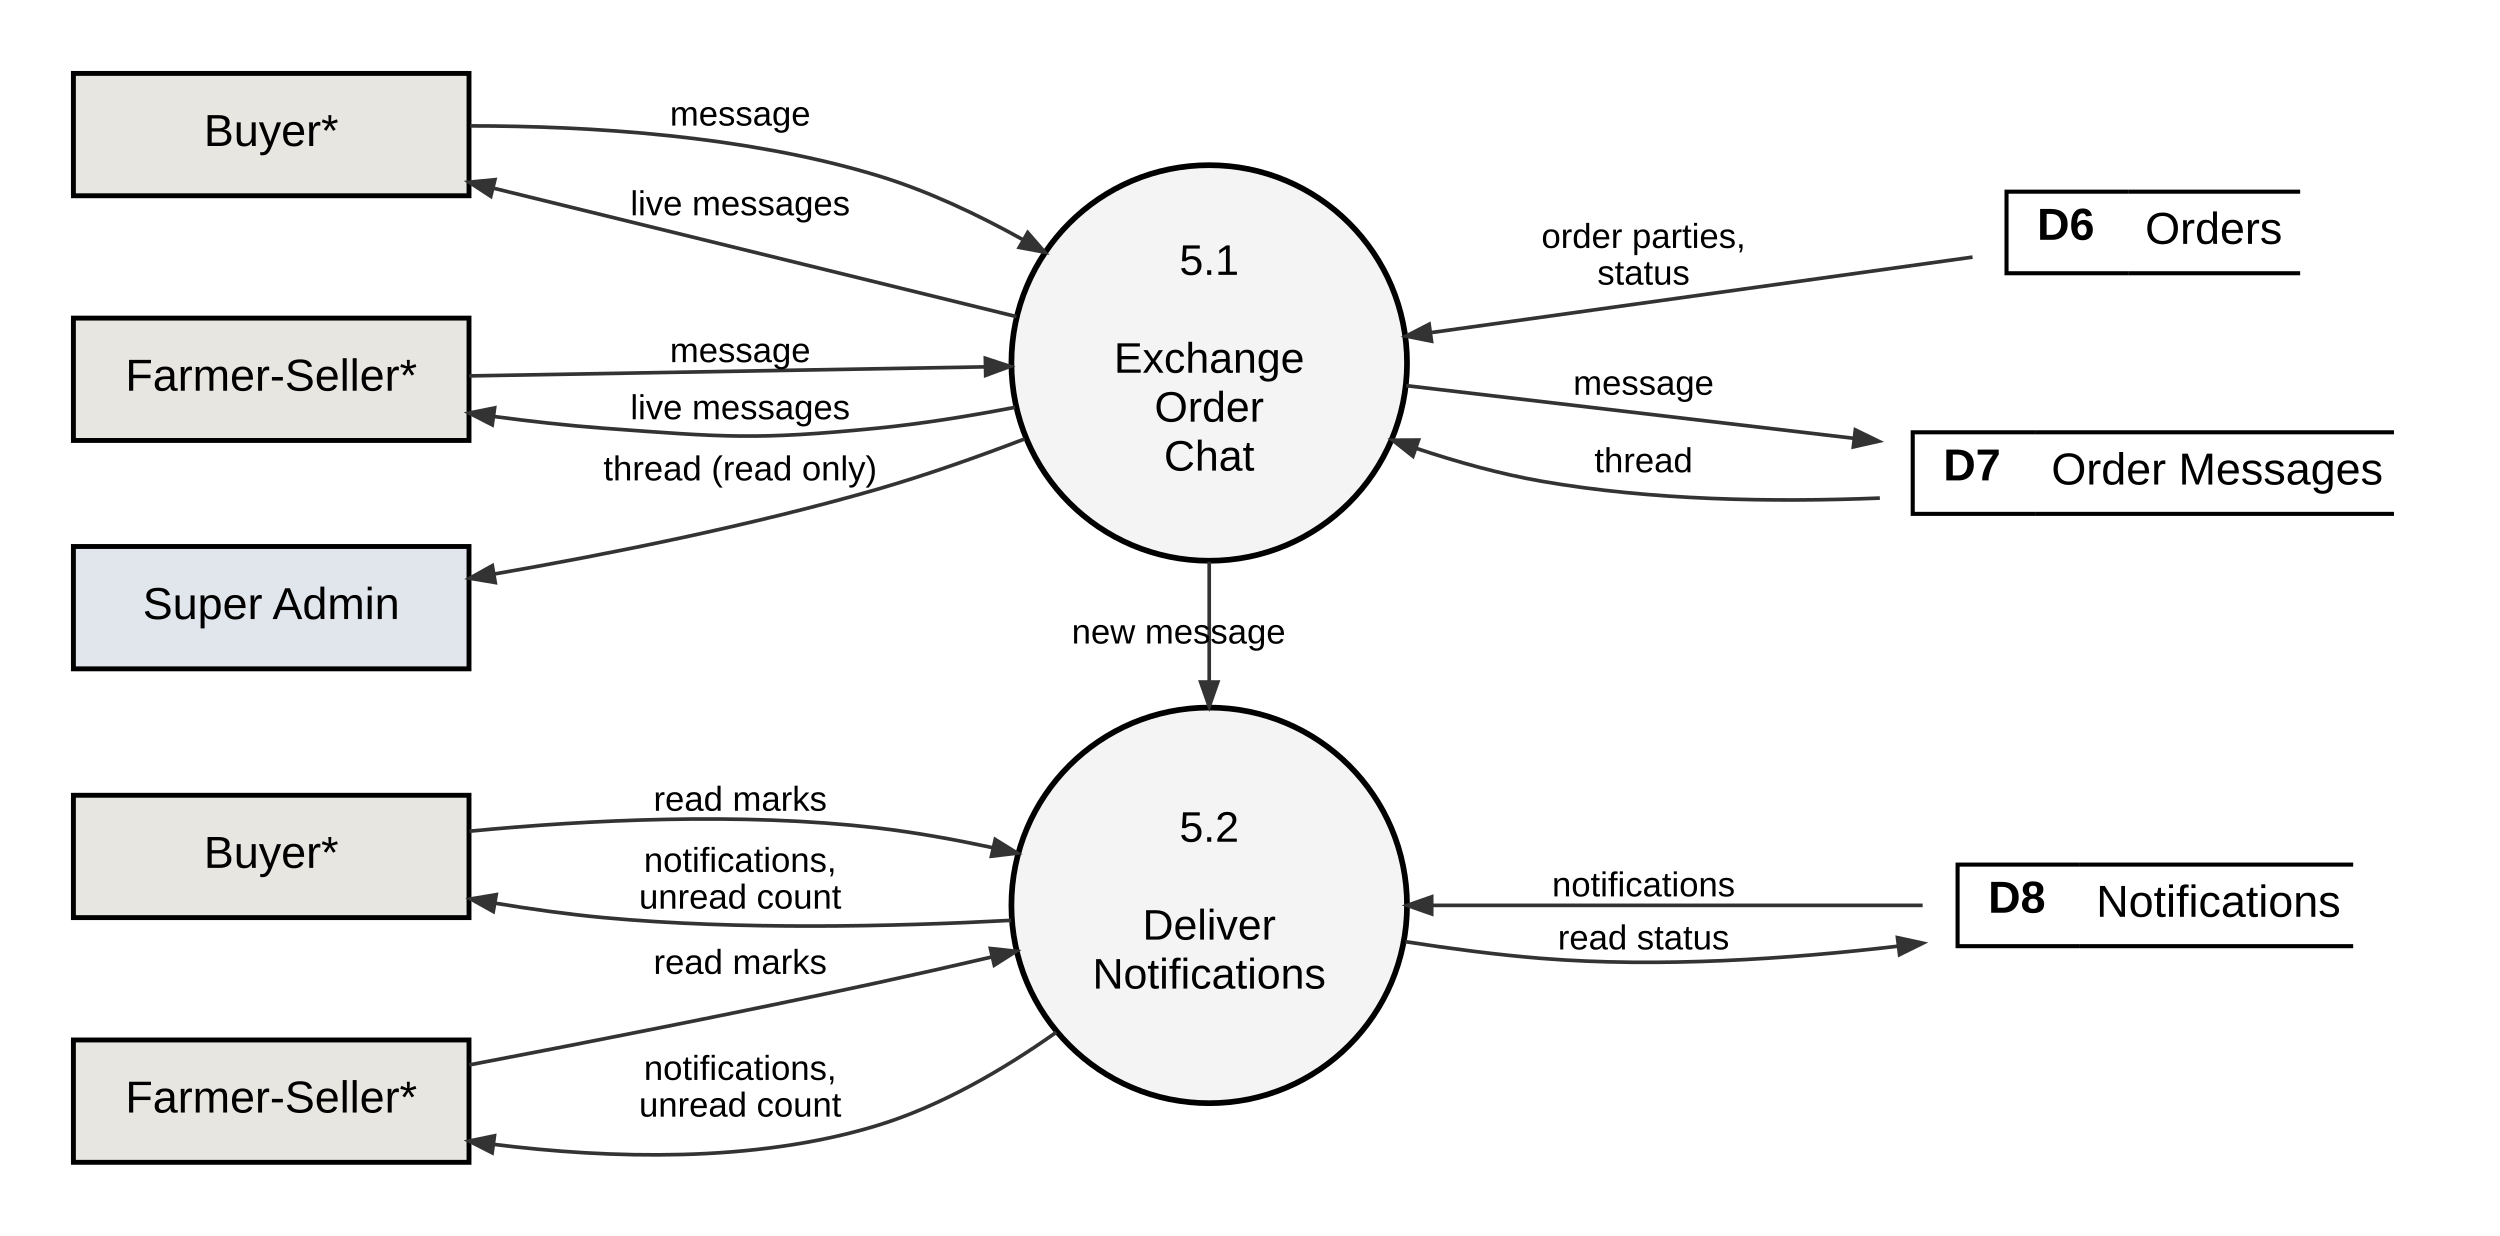
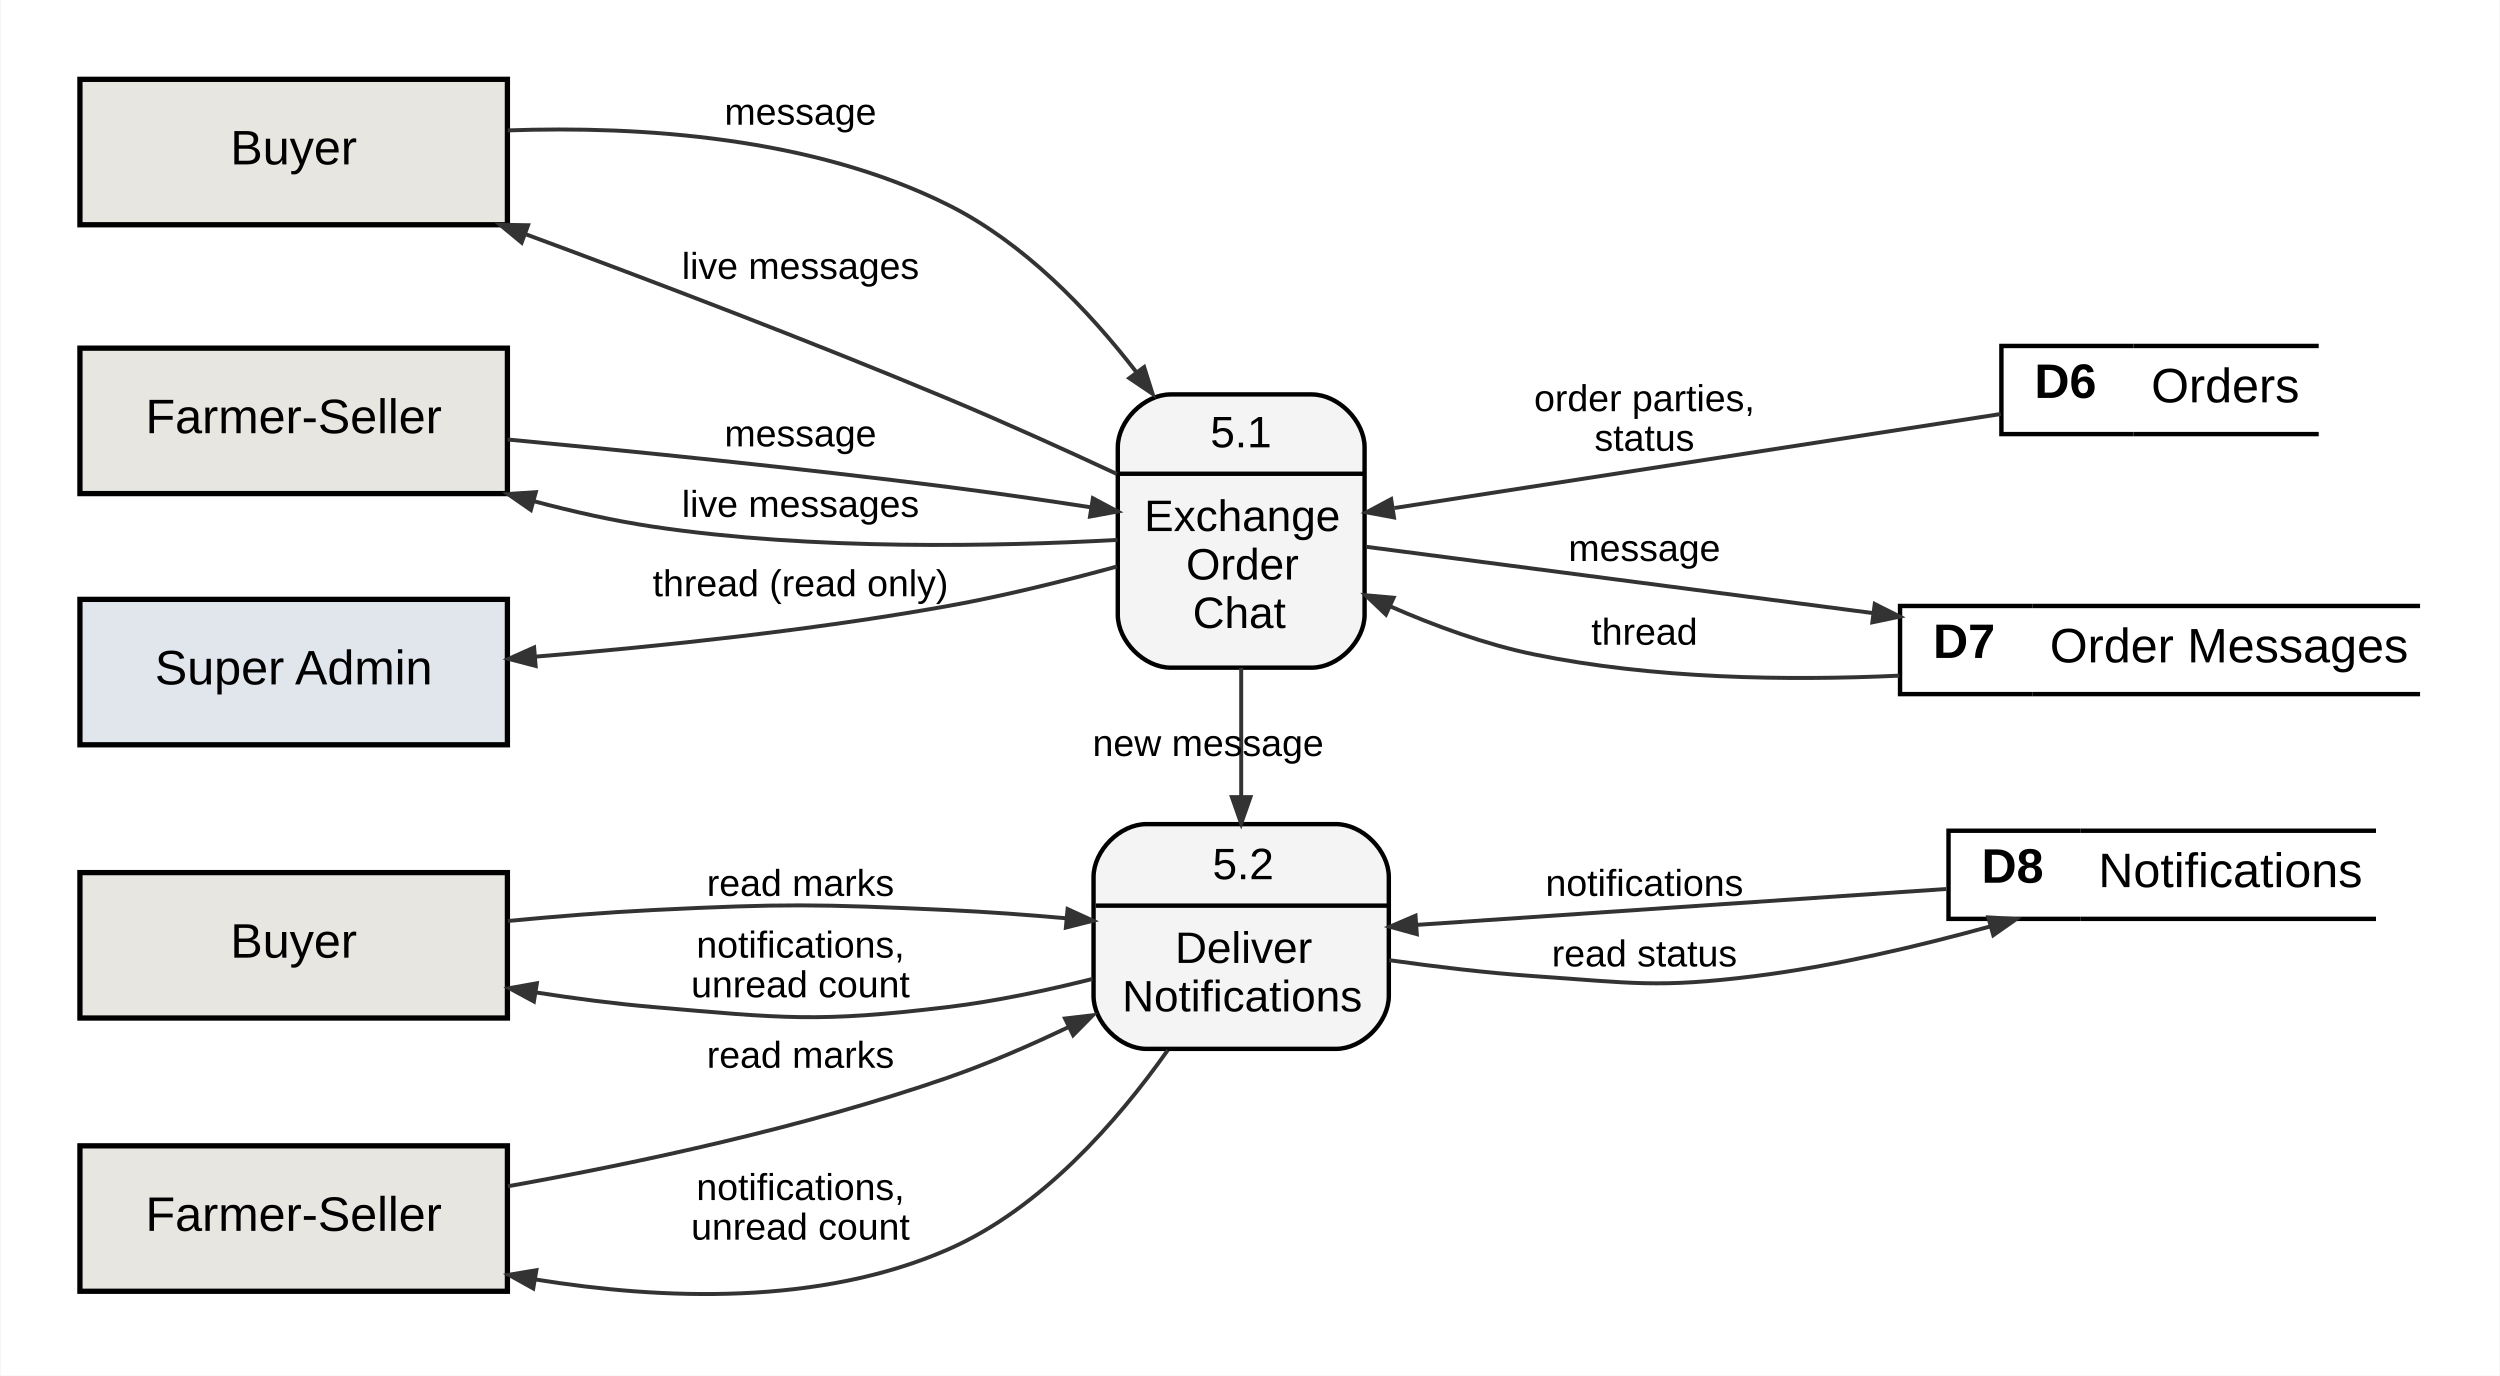
- <svg xmlns="http://www.w3.org/2000/svg" width="613pt" height="303pt" viewBox="0.00 0.00 613.00 303.00">
-   <g id="graph0" class="graph" transform="scale(1 1) rotate(0) translate(18 285)">
-     <polygon fill="white" stroke="transparent" points="-18,18 -18,-285 595,-285 595,18 -18,18" />
+ <svg xmlns="http://www.w3.org/2000/svg" width="567pt" height="312pt" viewBox="0.00 0.00 567.00 312.15">
+   <g id="graph0" class="graph" transform="scale(1 1) rotate(0) translate(18 294.15)">
+     <line x1="86.00" y1="-243.15" x2="97.00" y2="-254.15" stroke="black" stroke-width="1.2" />
+     <line x1="86.00" y1="-182.15" x2="97.00" y2="-193.15" stroke="black" stroke-width="1.2" />
+     <line x1="86.00" y1="-63.15" x2="97.00" y2="-74.15" stroke="black" stroke-width="1.2" />
+     <line x1="86.00" y1="-1.15" x2="97.00" y2="-12.15" stroke="black" stroke-width="1.2" />
+     <polygon fill="white" stroke="transparent" points="-18,18 -18,-294.15 549,-294.15 549,18 -18,18" />
    <g id="node1" class="node">
-       <ellipse fill="#f4f4f4" stroke="black" stroke-width="1.4" cx="278.5" cy="-196" rx="48.5" ry="48.5" />
-       <text text-anchor="middle" x="278.5" y="-217.6" font-family="Liberation Sans" font-size="10.50">5.1</text>
-       <text text-anchor="middle" x="278.5" y="-193.6" font-family="Liberation Sans" font-size="10.50">Exchange</text>
-       <text text-anchor="middle" x="278.5" y="-181.6" font-family="Liberation Sans" font-size="10.50">Order</text>
-       <text text-anchor="middle" x="278.5" y="-169.6" font-family="Liberation Sans" font-size="10.50">Chat</text>
+       <path fill="#f4f4f4" stroke="transparent" d="M247.5,-142.65C247.5,-142.65 279.5,-142.65 279.5,-142.65 285.5,-142.65 291.5,-148.65 291.5,-154.65 291.5,-154.65 291.5,-192.65 291.5,-192.65 291.5,-198.65 285.5,-204.65 279.5,-204.65 279.5,-204.65 247.5,-204.65 247.5,-204.65 241.5,-204.65 235.5,-198.65 235.5,-192.65 235.5,-192.65 235.5,-154.65 235.5,-154.65 235.5,-148.65 241.5,-142.65 247.5,-142.65" />
+       <text text-anchor="start" x="256.5" y="-192.65" font-family="Liberation Sans" font-size="10.00">5.1</text>
+       <text text-anchor="start" x="241.5" y="-173.65" font-family="Liberation Sans" font-size="10.00">Exchange</text>
+       <text text-anchor="start" x="251" y="-162.65" font-family="Liberation Sans" font-size="10.00">Order</text>
+       <text text-anchor="start" x="252.5" y="-151.65" font-family="Liberation Sans" font-size="10.00">Chat</text>
+       <polygon fill="black" stroke="black" points="235.5,-186.65 235.5,-186.65 291.5,-186.65 291.5,-186.65 235.5,-186.65" />
+       <path fill="none" stroke="black" d="M247.5,-142.65C247.5,-142.65 279.5,-142.65 279.5,-142.65 285.5,-142.65 291.5,-148.65 291.5,-154.65 291.5,-154.65 291.5,-192.65 291.5,-192.65 291.5,-198.65 285.5,-204.65 279.5,-204.65 279.5,-204.65 247.5,-204.65 247.5,-204.65 241.5,-204.65 235.5,-198.65 235.5,-192.65 235.5,-192.65 235.5,-154.65 235.5,-154.65 235.5,-148.65 241.5,-142.65 247.5,-142.65" />
    </g>
    <g id="node4" class="node">
-       <polyline fill="none" stroke="black" points="504,-238 474,-238 474,-218 504,-218 " />
-       <text text-anchor="start" x="481.5" y="-226.2" font-family="Liberation Sans" font-weight="bold" font-size="11.00">D6</text>
-       <polyline fill="none" stroke="black" points="504,-218 546,-218 " />
-       <polyline fill="none" stroke="black" points="546,-238 504,-238 " />
-       <text text-anchor="start" x="508" y="-225.2" font-family="Liberation Sans" font-size="11.00">Orders</text>
+       <polyline fill="none" stroke="black" points="466,-215.65 436,-215.65 436,-195.65 466,-195.65 " />
+       <text text-anchor="start" x="443.5" y="-203.85" font-family="Liberation Sans" font-weight="bold" font-size="11.00">D6</text>
+       <polyline fill="none" stroke="black" points="466,-195.65 508,-195.65 " />
+       <polyline fill="none" stroke="black" points="508,-215.65 466,-215.65 " />
+       <text text-anchor="start" x="470" y="-202.85" font-family="Liberation Sans" font-size="11.00">Orders</text>
    </g>
    <g id="edge3" class="edge">
-       <path fill="none" stroke="#333333" stroke-width="0.9" d="M333.12,-203.48C373.47,-209.1 428.06,-216.71 465.67,-221.96" />
-       <polygon fill="#333333" stroke="#333333" stroke-width="0.9" points="333.01,-201.34 326.77,-202.59 332.43,-205.5 333.01,-201.34" />
-       <text text-anchor="middle" x="385" y="-224.2" font-family="Liberation Sans" font-size="8.50">order parties,</text>
-       <text text-anchor="middle" x="385" y="-215.2" font-family="Liberation Sans" font-size="8.50">status</text>
+       <path fill="none" stroke="#333333" stroke-width="0.9" d="M298.26,-178.88C336.16,-184.76 397.39,-194.24 435.86,-200.21" />
+       <polygon fill="#333333" stroke="#333333" stroke-width="0.9" points="298.17,-176.74 291.92,-177.9 297.53,-180.89 298.17,-176.74" />
+       <text text-anchor="middle" x="355" y="-200.85" font-family="Liberation Sans" font-size="8.50">order parties,</text>
+       <text text-anchor="middle" x="355" y="-191.85" font-family="Liberation Sans" font-size="8.50">status</text>
    </g>
    <g id="node5" class="node">
-       <polyline fill="none" stroke="black" points="481,-179 451,-179 451,-159 481,-159 " />
-       <text text-anchor="start" x="458.5" y="-167.2" font-family="Liberation Sans" font-weight="bold" font-size="11.00">D7</text>
-       <polyline fill="none" stroke="black" points="481,-159 569,-159 " />
-       <polyline fill="none" stroke="black" points="569,-179 481,-179 " />
-       <text text-anchor="start" x="485" y="-166.2" font-family="Liberation Sans" font-size="11.00">Order Messages</text>
+       <polyline fill="none" stroke="black" points="443,-156.65 413,-156.65 413,-136.65 443,-136.65 " />
+       <text text-anchor="start" x="420.5" y="-144.85" font-family="Liberation Sans" font-weight="bold" font-size="11.00">D7</text>
+       <polyline fill="none" stroke="black" points="443,-136.65 531,-136.65 " />
+       <polyline fill="none" stroke="black" points="531,-156.65 443,-156.65 " />
+       <text text-anchor="start" x="447" y="-143.85" font-family="Liberation Sans" font-size="11.00">Order Messages</text>
    </g>
    <g id="edge4" class="edge">
-       <path fill="none" stroke="#333333" stroke-width="0.9" d="M326.77,-190.44C358.4,-186.72 400.64,-181.75 436.49,-177.53" />
-       <polygon fill="#333333" stroke="#333333" stroke-width="0.9" points="436.93,-179.59 442.64,-176.81 436.44,-175.42 436.93,-179.59" />
-       <text text-anchor="middle" x="385" y="-188.2" font-family="Liberation Sans" font-size="8.50">message</text>
+       <path fill="none" stroke="#333333" stroke-width="0.9" d="M291.92,-170.07C321.08,-166.25 368.22,-160.09 406.82,-155.04" />
+       <polygon fill="#333333" stroke="#333333" stroke-width="0.9" points="407.26,-157.1 412.94,-154.24 406.72,-152.94 407.26,-157.1" />
+       <text text-anchor="middle" x="355" y="-166.85" font-family="Liberation Sans" font-size="8.50">message</text>
    </g>
    <g id="edge5" class="edge">
-       <path fill="none" stroke="#333333" stroke-width="0.9" d="M329.28,-175.06C339.28,-171.72 349.85,-168.77 360,-167 386.89,-162.3 416.92,-161.82 442.94,-162.87" />
-       <polygon fill="#333333" stroke="#333333" stroke-width="0.9" points="328.45,-173.13 323.46,-177.07 329.82,-177.1 328.45,-173.13" />
-       <text text-anchor="middle" x="385" y="-169.2" font-family="Liberation Sans" font-size="8.50">thread</text>
+       <path fill="none" stroke="#333333" stroke-width="0.9" d="M297.27,-156.58C307.48,-152.11 318.96,-147.91 330,-145.65 356.86,-140.15 387.21,-139.65 412.85,-140.84" />
+       <polygon fill="#333333" stroke="#333333" stroke-width="0.9" points="296.34,-154.7 291.74,-159.08 298.08,-158.52 296.34,-154.7" />
+       <text text-anchor="middle" x="355" y="-147.85" font-family="Liberation Sans" font-size="8.50">thread</text>
    </g>
    <g id="node7" class="node">
-       <ellipse fill="#f4f4f4" stroke="black" stroke-width="1.4" cx="278.5" cy="-63" rx="48.5" ry="48.5" />
-       <text text-anchor="middle" x="278.5" y="-78.6" font-family="Liberation Sans" font-size="10.50">5.2</text>
-       <text text-anchor="middle" x="278.5" y="-54.6" font-family="Liberation Sans" font-size="10.50">Deliver</text>
-       <text text-anchor="middle" x="278.5" y="-42.6" font-family="Liberation Sans" font-size="10.50">Notifications</text>
+       <path fill="#f4f4f4" stroke="transparent" d="M242,-56.15C242,-56.15 285,-56.15 285,-56.15 291,-56.15 297,-62.15 297,-68.15 297,-68.15 297,-95.15 297,-95.15 297,-101.15 291,-107.15 285,-107.15 285,-107.15 242,-107.15 242,-107.15 236,-107.15 230,-101.15 230,-95.15 230,-95.15 230,-68.15 230,-68.15 230,-62.15 236,-56.15 242,-56.15" />
+       <text text-anchor="start" x="257" y="-94.65" font-family="Liberation Sans" font-size="10.00">5.2</text>
+       <text text-anchor="start" x="248.5" y="-75.65" font-family="Liberation Sans" font-size="10.00">Deliver</text>
+       <text text-anchor="start" x="236.5" y="-64.65" font-family="Liberation Sans" font-size="10.00">Notifications</text>
+       <polygon fill="black" stroke="black" points="230.5,-88.65 230.5,-88.65 297.5,-88.65 297.5,-88.65 230.5,-88.65" />
+       <path fill="none" stroke="black" d="M242,-56.15C242,-56.15 285,-56.15 285,-56.15 291,-56.15 297,-62.15 297,-68.15 297,-68.15 297,-95.15 297,-95.15 297,-101.15 291,-107.15 285,-107.15 285,-107.15 242,-107.15 242,-107.15 236,-107.15 230,-101.15 230,-95.15 230,-95.15 230,-68.15 230,-68.15 230,-62.15 236,-56.15 242,-56.15" />
    </g>
    <g id="edge9" class="edge">
-       <path fill="none" stroke="#333333" stroke-width="0.9" d="M278.5,-147.24C278.5,-137.66 278.5,-127.55 278.5,-117.79" />
-       <polygon fill="#333333" stroke="#333333" stroke-width="0.9" points="280.6,-117.77 278.5,-111.77 276.4,-117.77 280.6,-117.77" />
-       <text text-anchor="middle" x="271" y="-127.2" font-family="Liberation Sans" font-size="8.50">new message</text>
+       <path fill="none" stroke="#333333" stroke-width="0.9" d="M263.5,-142.6C263.5,-133.18 263.5,-122.82 263.5,-113.35" />
+       <polygon fill="#333333" stroke="#333333" stroke-width="0.9" points="265.6,-113.28 263.5,-107.28 261.4,-113.28 265.6,-113.28" />
+       <text text-anchor="middle" x="256" y="-122.6" font-family="Liberation Sans" font-size="8.50">new message</text>
    </g>
    <g id="node2" class="node">
-       <polygon fill="#e8e6e0" stroke="black" stroke-width="1.2" points="97,-267 0,-267 0,-237 97,-237 97,-267" />
-       <text text-anchor="middle" x="48.5" y="-249.2" font-family="Liberation Sans" font-size="11.00">Buyer*</text>
+       <polygon fill="#e8e6e0" stroke="black" stroke-width="1.2" points="97,-276.15 0,-276.15 0,-243.15 97,-243.15 97,-276.15" />
+       <text text-anchor="middle" x="48.5" y="-256.85" font-family="Liberation Sans" font-size="11.00">Buyer</text>
    </g>
    <g id="edge1" class="edge">
-       <path fill="none" stroke="#333333" stroke-width="0.9" d="M97.3,-254.13C126.66,-254.13 164.69,-251.76 197,-242 209.18,-238.32 221.52,-232.52 232.75,-226.27" />
-       <polygon fill="#333333" stroke="#333333" stroke-width="0.9" points="234,-227.97 238.17,-223.17 231.92,-224.33 234,-227.97" />
-       <text text-anchor="middle" x="163.5" y="-254.2" font-family="Liberation Sans" font-size="8.50">message</text>
+       <path fill="none" stroke="#333333" stroke-width="0.9" d="M97.09,-264.56C127.24,-265.62 166.21,-263.05 197,-247.65 214.1,-239.1 228.72,-223.98 239.78,-209.62" />
+       <polygon fill="#333333" stroke="#333333" stroke-width="0.9" points="241.48,-210.86 243.39,-204.79 238.12,-208.34 241.48,-210.86" />
+       <text text-anchor="middle" x="163.5" y="-265.85" font-family="Liberation Sans" font-size="8.50">message</text>
    </g>
    <g id="edge6" class="edge">
-       <path fill="none" stroke="#333333" stroke-width="0.9" d="M103.14,-238.82C142.05,-229.27 194.13,-216.48 231.21,-207.37" />
-       <polygon fill="#333333" stroke="#333333" stroke-width="0.9" points="102.34,-236.86 97.02,-240.33 103.35,-240.94 102.34,-236.86" />
-       <text text-anchor="middle" x="163.5" y="-232.2" font-family="Liberation Sans" font-size="8.50">live messages</text>
+       <path fill="none" stroke="#333333" stroke-width="0.9" d="M101.28,-240.95C129.72,-230.44 165.51,-216.82 197,-203.65 209.69,-198.34 223.57,-192.06 235.27,-186.61" />
+       <polygon fill="#333333" stroke="#333333" stroke-width="0.9" points="100.23,-239.1 95.33,-243.15 101.68,-243.04 100.23,-239.1" />
+       <text text-anchor="middle" x="163.5" y="-230.85" font-family="Liberation Sans" font-size="8.50">live messages</text>
    </g>
    <g id="node3" class="node">
-       <polygon fill="#e8e6e0" stroke="black" stroke-width="1.2" points="97,-207 0,-207 0,-177 97,-177 97,-207" />
-       <text text-anchor="middle" x="48.5" y="-189.2" font-family="Liberation Sans" font-size="11.00">Farmer-Seller*</text>
+       <polygon fill="#e8e6e0" stroke="black" stroke-width="1.2" points="97,-215.15 0,-215.15 0,-182.15 97,-182.15 97,-215.15" />
+       <text text-anchor="middle" x="48.5" y="-195.85" font-family="Liberation Sans" font-size="11.00">Farmer-Seller</text>
    </g>
    <g id="edge2" class="edge">
-       <path fill="none" stroke="#333333" stroke-width="0.9" d="M97.02,-192.83C133.94,-193.48 185.15,-194.38 223.59,-195.05" />
-       <polygon fill="#333333" stroke="#333333" stroke-width="0.9" points="223.61,-197.15 229.65,-195.16 223.69,-192.96 223.61,-197.15" />
-       <text text-anchor="middle" x="163.5" y="-196.2" font-family="Liberation Sans" font-size="8.50">message</text>
+       <path fill="none" stroke="#333333" stroke-width="0.9" d="M97.06,-194.42C126,-191.7 163.68,-187.89 197,-183.65 207.59,-182.3 219.11,-180.62 229.49,-179.02" />
+       <polygon fill="#333333" stroke="#333333" stroke-width="0.9" points="229.85,-181.09 235.46,-178.09 229.2,-176.94 229.85,-181.09" />
+       <text text-anchor="middle" x="163.5" y="-192.85" font-family="Liberation Sans" font-size="8.50">message</text>
    </g>
    <g id="edge7" class="edge">
-       <path fill="none" stroke="#333333" stroke-width="0.9" d="M103.18,-182.87C112.11,-181.68 121.3,-180.64 130,-180 159.7,-177.8 167.37,-177.08 197,-180 208.06,-181.09 219.85,-183 230.91,-185.13" />
-       <polygon fill="#333333" stroke="#333333" stroke-width="0.9" points="102.7,-180.82 97.04,-183.72 103.28,-184.98 102.7,-180.82" />
-       <text text-anchor="middle" x="163.5" y="-182.2" font-family="Liberation Sans" font-size="8.50">live messages</text>
+       <path fill="none" stroke="#333333" stroke-width="0.9" d="M102.92,-180.44C111.87,-178.06 121.13,-175.98 130,-174.65 166.17,-169.23 208.53,-170.16 235.43,-171.64" />
+       <polygon fill="#333333" stroke="#333333" stroke-width="0.9" points="102.32,-178.43 97.1,-182.05 103.44,-182.48 102.32,-178.43" />
+       <text text-anchor="middle" x="163.5" y="-176.85" font-family="Liberation Sans" font-size="8.50">live messages</text>
    </g>
    <g id="node6" class="node">
-       <polygon fill="#e1e6ed" stroke="black" stroke-width="1.2" points="97,-151 0,-151 0,-121 97,-121 97,-151" />
-       <text text-anchor="middle" x="48.5" y="-133.2" font-family="Liberation Sans" font-size="11.00">Super Admin</text>
+       <polygon fill="#e1e6ed" stroke="black" stroke-width="1.2" points="97,-158.15 0,-158.15 0,-125.15 97,-125.15 97,-158.15" />
+       <text text-anchor="middle" x="48.5" y="-138.85" font-family="Liberation Sans" font-size="11.00">Super Admin</text>
    </g>
    <g id="edge8" class="edge">
-       <path fill="none" stroke="#333333" stroke-width="0.9" d="M103.08,-144.23C131.3,-149.14 166.33,-156.15 197,-165 208.94,-168.45 221.6,-172.92 233.26,-177.38" />
-       <polygon fill="#333333" stroke="#333333" stroke-width="0.9" points="103.43,-142.16 97.16,-143.21 102.72,-146.3 103.43,-142.16" />
-       <text text-anchor="middle" x="163.5" y="-167.2" font-family="Liberation Sans" font-size="8.50">thread (read only)</text>
+       <path fill="none" stroke="#333333" stroke-width="0.9" d="M103.49,-145.16C131.53,-147.48 166.26,-151.13 197,-156.65 209.72,-158.93 223.6,-162.39 235.3,-165.6" />
+       <polygon fill="#333333" stroke="#333333" stroke-width="0.9" points="103.4,-143.04 97.25,-144.65 103.06,-147.23 103.4,-143.04" />
+       <text text-anchor="middle" x="163.5" y="-158.85" font-family="Liberation Sans" font-size="8.50">thread (read only)</text>
    </g>
    <g id="node10" class="node">
-       <polyline fill="none" stroke="black" points="492,-73 462,-73 462,-53 492,-53 " />
-       <text text-anchor="start" x="469.5" y="-61.2" font-family="Liberation Sans" font-weight="bold" font-size="11.00">D8</text>
-       <polyline fill="none" stroke="black" points="492,-53 559,-53 " />
-       <polyline fill="none" stroke="black" points="559,-73 492,-73 " />
-       <text text-anchor="start" x="496" y="-60.2" font-family="Liberation Sans" font-size="11.00">Notifications</text>
+       <polyline fill="none" stroke="black" points="454,-105.65 424,-105.65 424,-85.65 454,-85.65 " />
+       <text text-anchor="start" x="431.5" y="-93.85" font-family="Liberation Sans" font-weight="bold" font-size="11.00">D8</text>
+       <polyline fill="none" stroke="black" points="454,-85.65 521,-85.65 " />
+       <polyline fill="none" stroke="black" points="521,-105.65 454,-105.65 " />
+       <text text-anchor="start" x="458" y="-92.85" font-family="Liberation Sans" font-size="11.00">Notifications</text>
    </g>
    <g id="edge10" class="edge">
-       <path fill="none" stroke="#333333" stroke-width="0.9" d="M333.21,-63C369.35,-63 416.9,-63 453.43,-63" />
-       <polygon fill="#333333" stroke="#333333" stroke-width="0.9" points="333.05,-60.9 327.05,-63 333.05,-65.1 333.05,-60.9" />
-       <text text-anchor="middle" x="385" y="-65.2" font-family="Liberation Sans" font-size="8.50">notifications</text>
+       <path fill="none" stroke="#333333" stroke-width="0.9" d="M303.39,-84.29C337.45,-86.6 387.04,-89.96 423.45,-92.43" />
+       <polygon fill="#333333" stroke="#333333" stroke-width="0.9" points="303.35,-82.18 297.22,-83.87 303.06,-86.37 303.35,-82.18" />
+       <text text-anchor="middle" x="355" y="-90.85" font-family="Liberation Sans" font-size="8.50">notifications</text>
    </g>
    <g id="edge13" class="edge">
-       <path fill="none" stroke="#333333" stroke-width="0.9" d="M326.6,-54.1C337.52,-52.4 349.13,-50.87 360,-50 388.76,-47.69 420.61,-49.84 447.47,-53" />
-       <polygon fill="#333333" stroke="#333333" stroke-width="0.9" points="447.26,-55.09 453.47,-53.74 447.77,-50.92 447.26,-55.09" />
-       <text text-anchor="middle" x="385" y="-52.2" font-family="Liberation Sans" font-size="8.50">read status</text>
+       <path fill="none" stroke="#333333" stroke-width="0.9" d="M297.06,-76.28C307.54,-74.8 319.24,-73.39 330,-72.65 352.17,-71.13 357.95,-69.91 380,-72.65 397.86,-74.87 417.24,-79.46 433.52,-83.95" />
+       <polygon fill="#333333" stroke="#333333" stroke-width="0.9" points="433.02,-85.99 439.36,-85.6 434.16,-81.95 433.02,-85.99" />
+       <text text-anchor="middle" x="355" y="-74.85" font-family="Liberation Sans" font-size="8.50">read status</text>
    </g>
    <g id="node8" class="node">
-       <polygon fill="#e8e6e0" stroke="black" stroke-width="1.2" points="97,-90 0,-90 0,-60 97,-60 97,-90" />
-       <text text-anchor="middle" x="48.5" y="-72.2" font-family="Liberation Sans" font-size="11.00">Buyer*</text>
+       <polygon fill="#e8e6e0" stroke="black" stroke-width="1.2" points="97,-96.15 0,-96.15 0,-63.15 97,-63.15 97,-96.15" />
+       <text text-anchor="middle" x="48.5" y="-76.85" font-family="Liberation Sans" font-size="11.00">Buyer</text>
    </g>
    <g id="edge11" class="edge">
-       <path fill="none" stroke="#333333" stroke-width="0.9" d="M97.13,-81.19C126.09,-83.97 163.77,-85.87 197,-82 206.24,-80.92 215.97,-79.18 225.33,-77.16" />
-       <polygon fill="#333333" stroke="#333333" stroke-width="0.9" points="226.03,-79.16 231.43,-75.81 225.11,-75.06 226.03,-79.16" />
-       <text text-anchor="middle" x="163.5" y="-86.2" font-family="Liberation Sans" font-size="8.50">read marks</text>
+       <path fill="none" stroke="#333333" stroke-width="0.9" d="M97.12,-85.17C107.91,-86.2 119.34,-87.12 130,-87.65 159.74,-89.12 167.25,-89.01 197,-87.65 205.71,-87.25 215.06,-86.56 223.88,-85.78" />
+       <polygon fill="#333333" stroke="#333333" stroke-width="0.9" points="224.11,-87.87 229.89,-85.23 223.72,-83.68 224.11,-87.87" />
+       <text text-anchor="middle" x="163.5" y="-90.85" font-family="Liberation Sans" font-size="8.50">read marks</text>
    </g>
    <g id="edge14" class="edge">
-       <path fill="none" stroke="#333333" stroke-width="0.9" d="M103.46,-63.53C112.29,-62.06 121.37,-60.8 130,-60 163.28,-56.93 200.96,-57.77 229.91,-59.33" />
-       <polygon fill="#333333" stroke="#333333" stroke-width="0.9" points="102.95,-61.49 97.4,-64.58 103.67,-65.63 102.95,-61.49" />
-       <text text-anchor="middle" x="163.5" y="-71.2" font-family="Liberation Sans" font-size="8.50">notifications,</text>
-       <text text-anchor="middle" x="163.5" y="-62.2" font-family="Liberation Sans" font-size="8.50">unread count</text>
+       <path fill="none" stroke="#333333" stroke-width="0.9" d="M103.49,-68.95C112.31,-67.58 121.39,-66.39 130,-65.65 159.67,-63.09 167.44,-62.09 197,-65.65 207.81,-66.95 219.41,-69.42 229.8,-72.03" />
+       <polygon fill="#333333" stroke="#333333" stroke-width="0.9" points="103.01,-66.9 97.42,-69.92 103.68,-71.04 103.01,-66.9" />
+       <text text-anchor="middle" x="163.5" y="-76.85" font-family="Liberation Sans" font-size="8.50">notifications,</text>
+       <text text-anchor="middle" x="163.5" y="-67.85" font-family="Liberation Sans" font-size="8.50">unread count</text>
    </g>
    <g id="node9" class="node">
-       <polygon fill="#e8e6e0" stroke="black" stroke-width="1.2" points="97,-30 0,-30 0,0 97,0 97,-30" />
-       <text text-anchor="middle" x="48.5" y="-12.2" font-family="Liberation Sans" font-size="11.00">Farmer-Seller*</text>
+       <polygon fill="#e8e6e0" stroke="black" stroke-width="1.2" points="97,-34.15 0,-34.15 0,-1.15 97,-1.15 97,-34.15" />
+       <text text-anchor="middle" x="48.5" y="-14.85" font-family="Liberation Sans" font-size="11.00">Farmer-Seller</text>
    </g>
    <g id="edge12" class="edge">
-       <path fill="none" stroke="#333333" stroke-width="0.9" d="M97.09,-23.89C126.03,-29.41 163.71,-36.8 197,-44 206.1,-45.97 215.74,-48.16 225.08,-50.33" />
-       <polygon fill="#333333" stroke="#333333" stroke-width="0.9" points="224.85,-52.43 231.17,-51.75 225.8,-48.34 224.85,-52.43" />
-       <text text-anchor="middle" x="163.5" y="-46.2" font-family="Liberation Sans" font-size="8.50">read marks</text>
+       <path fill="none" stroke="#333333" stroke-width="0.9" d="M97.13,-24.98C126.42,-30.22 164.45,-38.35 197,-49.65 206.11,-52.81 215.6,-56.93 224.43,-61.15" />
+       <polygon fill="#333333" stroke="#333333" stroke-width="0.9" points="223.53,-63.04 229.84,-63.78 225.37,-59.26 223.53,-63.04" />
+       <text text-anchor="middle" x="163.5" y="-51.85" font-family="Liberation Sans" font-size="8.50">read marks</text>
    </g>
    <g id="edge15" class="edge">
-       <path fill="none" stroke="#333333" stroke-width="0.9" d="M102.99,-4.41C131.48,-0.85 166.78,0.2 197,-9 212.62,-13.75 227.96,-22.66 240.99,-31.88" />
-       <polygon fill="#333333" stroke="#333333" stroke-width="0.9" points="102.68,-2.33 97.01,-5.21 103.24,-6.5 102.68,-2.33" />
-       <text text-anchor="middle" x="163.5" y="-20.2" font-family="Liberation Sans" font-size="8.50">notifications,</text>
-       <text text-anchor="middle" x="163.5" y="-11.2" font-family="Liberation Sans" font-size="8.50">unread count</text>
+       <path fill="none" stroke="#333333" stroke-width="0.9" d="M103.36,-3.83C132.27,0.86 167.84,2.12 197,-10.65 218.05,-19.87 235.32,-39.55 246.84,-55.86" />
+       <polygon fill="#333333" stroke="#333333" stroke-width="0.9" points="102.86,-1.79 97.3,-4.88 103.57,-5.93 102.86,-1.79" />
+       <text text-anchor="middle" x="163.5" y="-21.85" font-family="Liberation Sans" font-size="8.50">notifications,</text>
+       <text text-anchor="middle" x="163.5" y="-12.85" font-family="Liberation Sans" font-size="8.50">unread count</text>
    </g>
  </g>
</svg>
